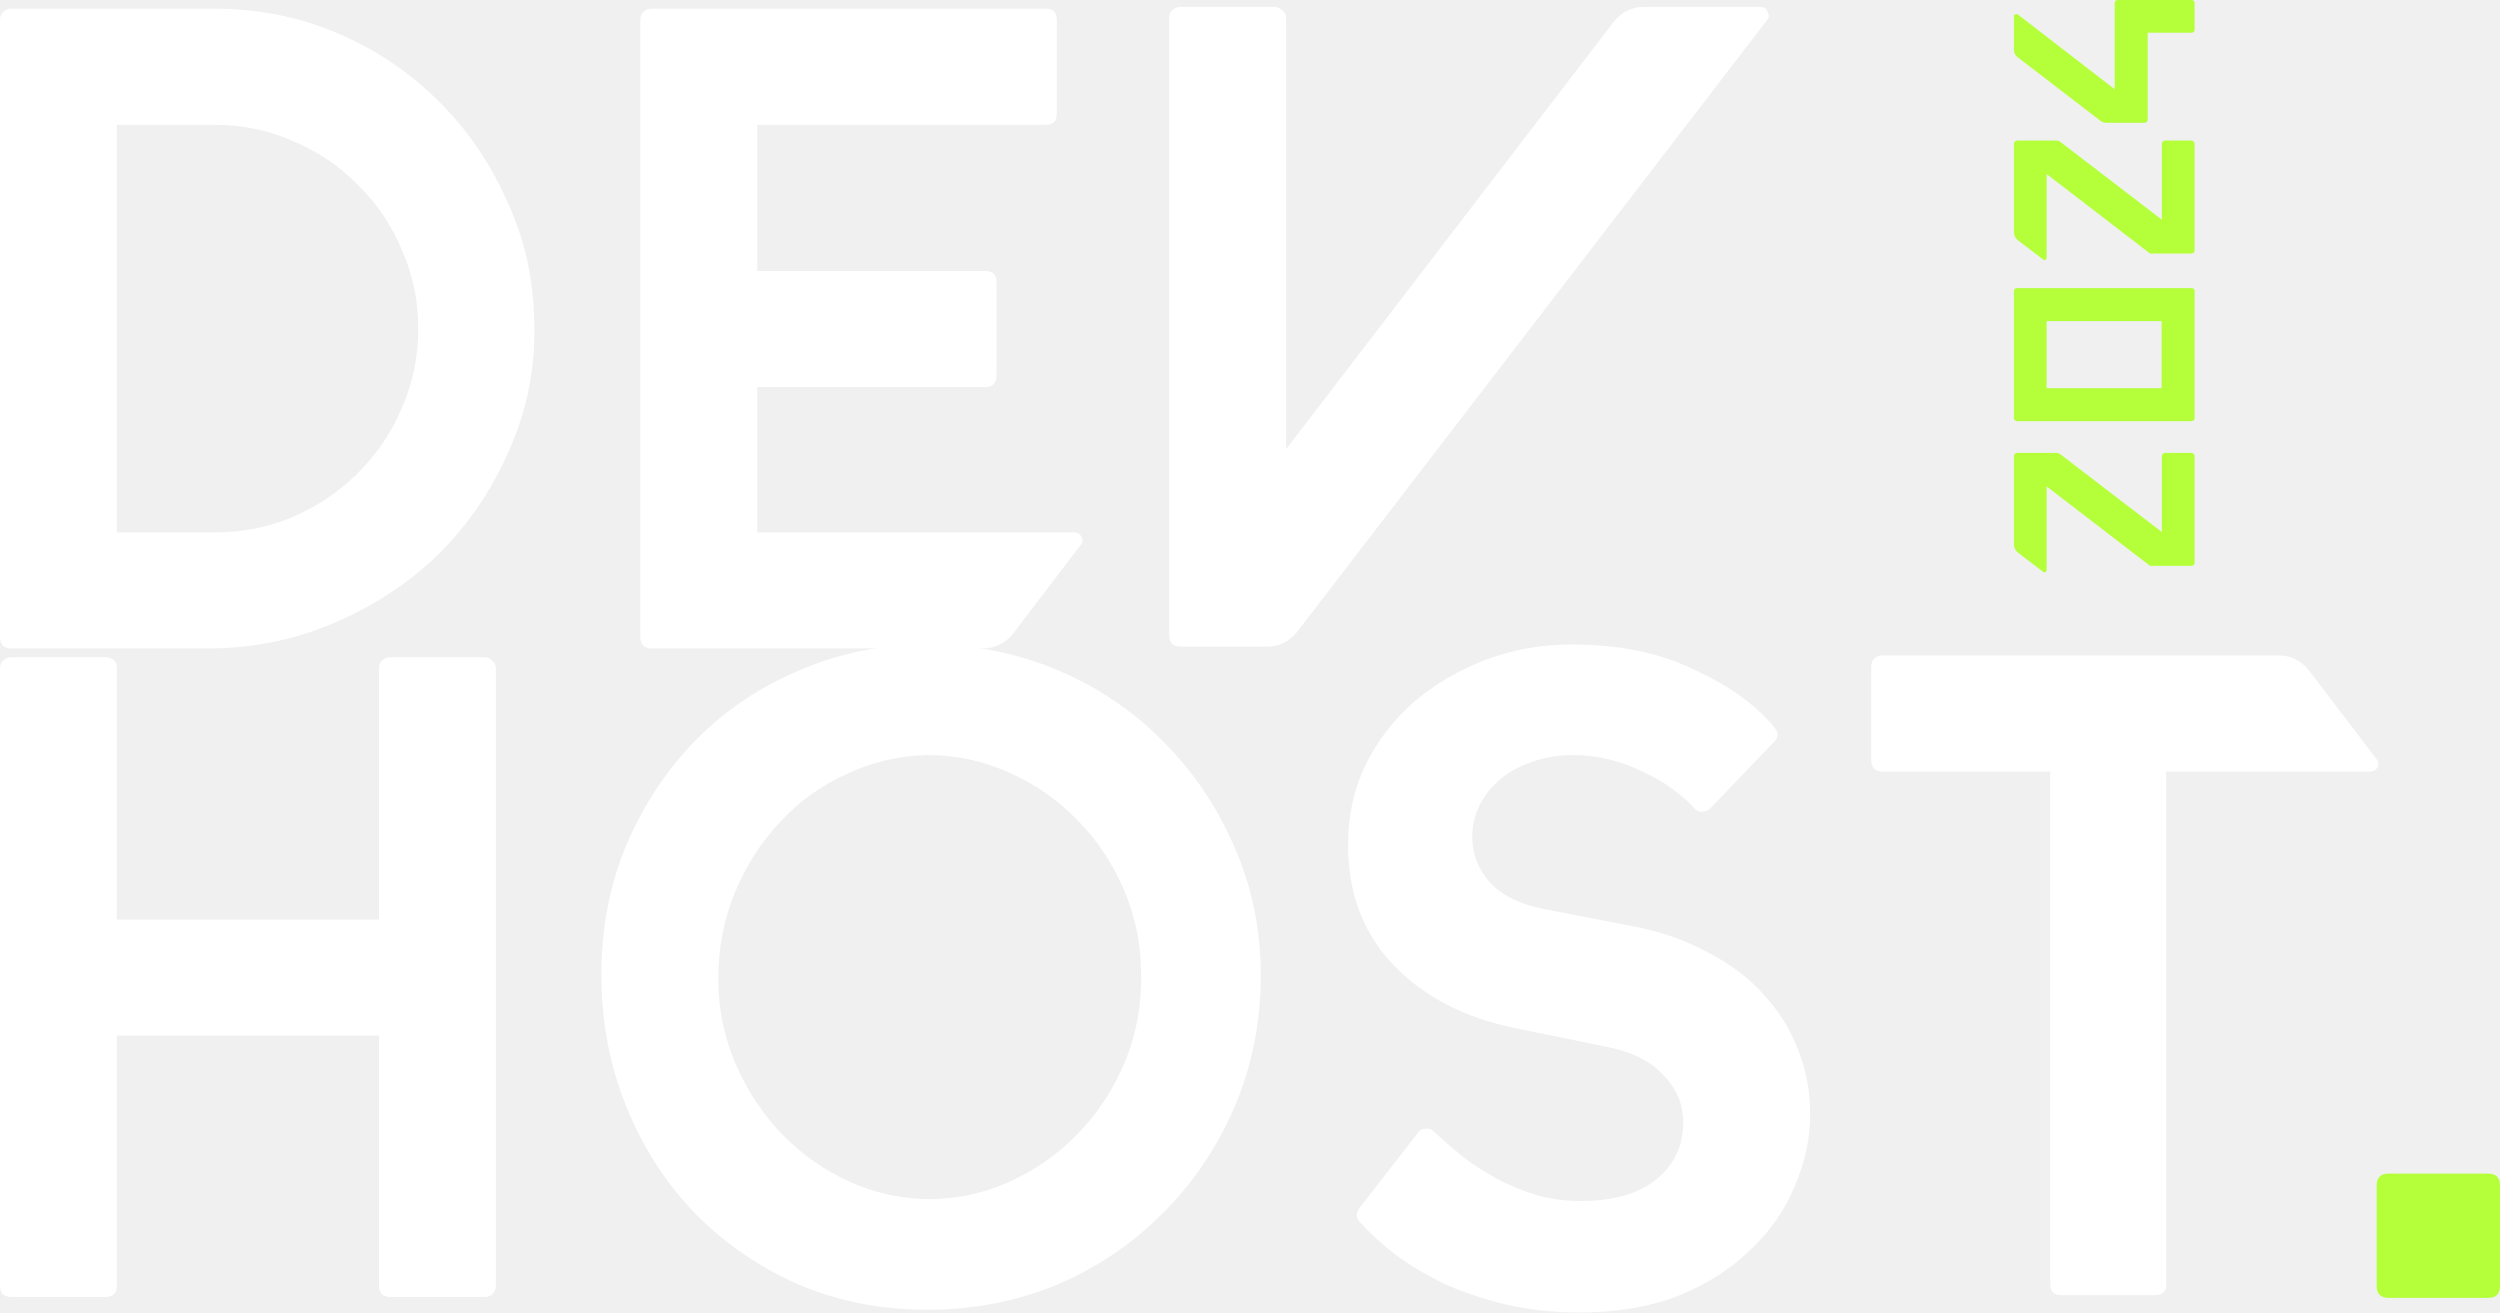
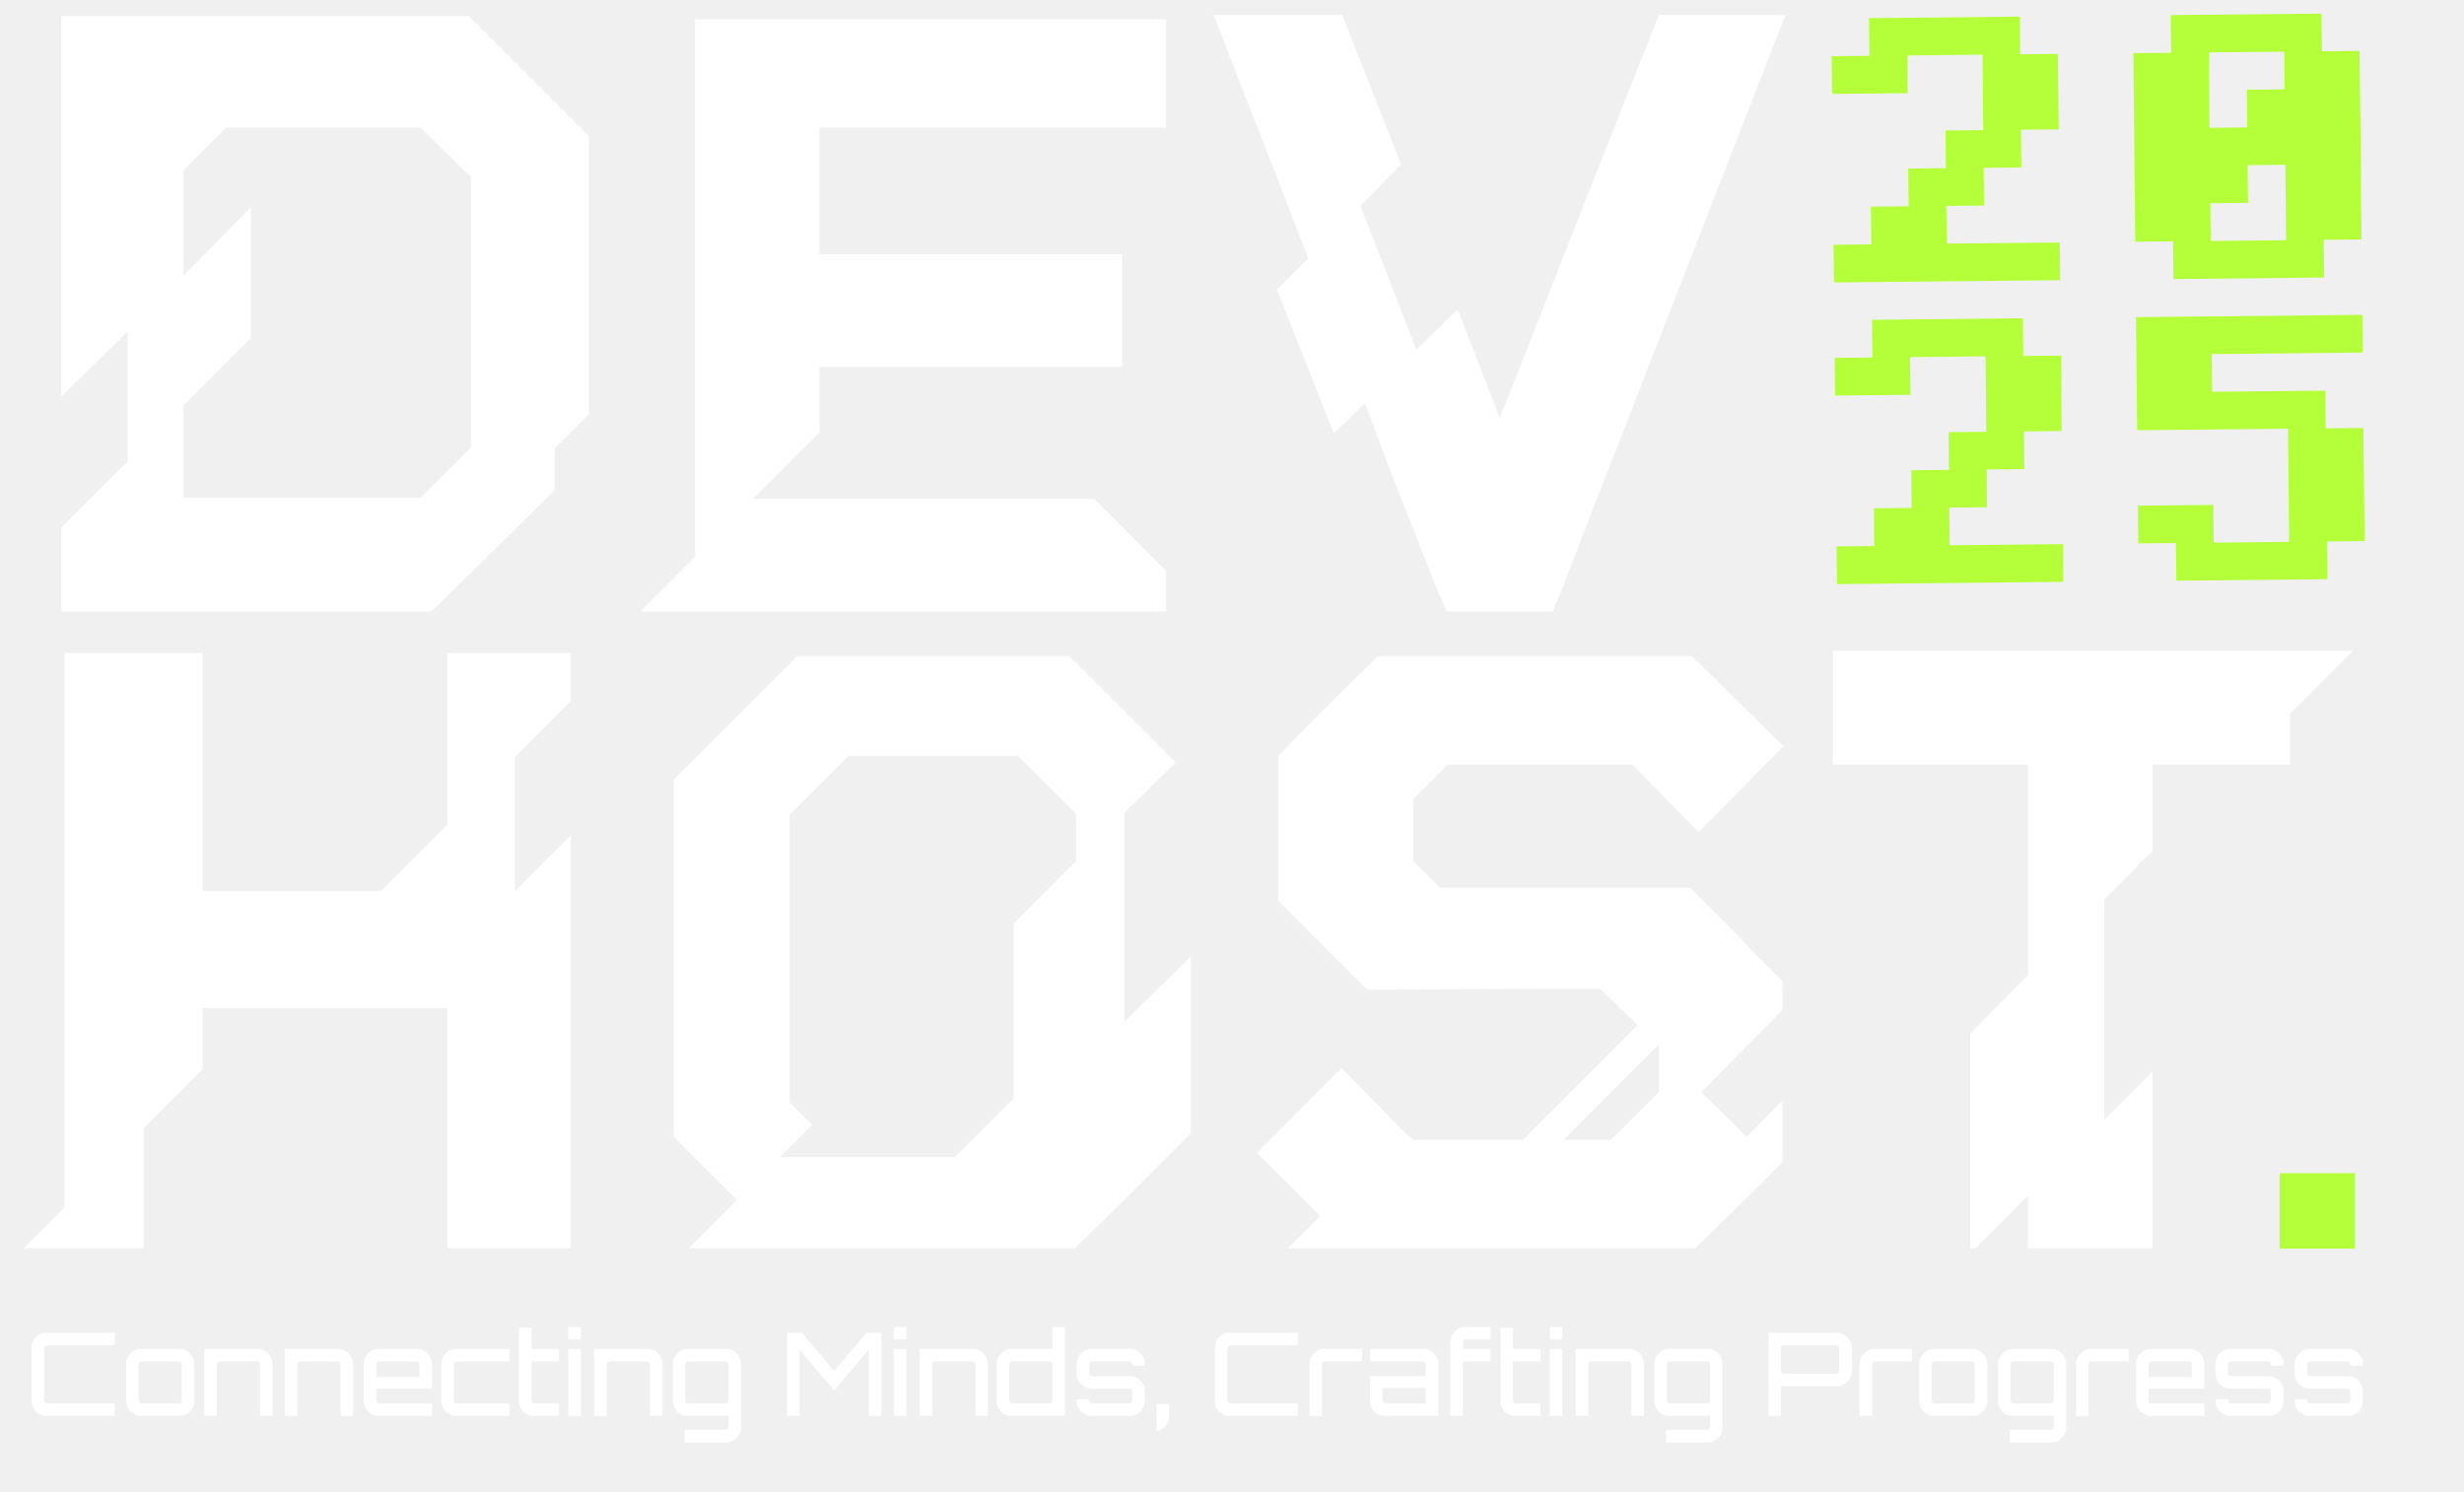
- <svg xmlns="http://www.w3.org/2000/svg" width="600" height="315" viewBox="0 0 600 315" fill="none">
-   <g clip-path="url(#clip0_160_5)">
-     <path d="M0 4.728C0 3.997 0.219 3.412 0.658 2.974C1.242 2.389 1.9 2.096 2.63 2.096H51.507C62.028 2.096 71.891 4.07 81.096 8.018C90.302 11.966 98.338 17.376 105.206 24.248C112.073 30.974 117.553 38.943 121.644 48.154C125.882 57.219 128.073 66.943 128.22 77.324C128.512 88.144 126.539 98.306 122.302 107.81C118.21 117.314 112.585 125.648 105.425 132.813C98.265 139.831 89.863 145.388 80.219 149.482C70.722 153.576 60.566 155.623 49.754 155.623H2.63C1.9 155.623 1.242 155.403 0.658 154.965C0.219 154.38 0 153.722 0 152.991V4.728ZM28.055 127.769H51.507C58.228 127.769 64.512 126.526 70.356 124.04C76.347 121.408 81.534 117.899 85.918 113.513C90.448 108.98 93.955 103.789 96.439 97.941C99.069 91.946 100.384 85.585 100.384 78.859C100.384 72.133 99.069 65.846 96.439 59.998C93.955 54.003 90.448 48.812 85.918 44.426C81.534 39.893 76.347 36.384 70.356 33.898C64.512 31.266 58.228 29.95 51.507 29.95H28.055V127.769Z" fill="white" />
-     <path d="M153.682 4.728C153.682 3.997 153.901 3.412 154.339 2.974C154.924 2.389 155.581 2.096 156.312 2.096H250.997C252.751 2.096 253.627 2.974 253.627 4.728V27.318C253.627 29.073 252.751 29.95 250.997 29.95H181.737V65.042H236.532C238.285 65.042 239.162 65.919 239.162 67.674V90.045C239.162 91.946 238.285 92.896 236.532 92.896H181.737V127.769H257.792C258.669 127.769 259.253 128.134 259.545 128.865C259.984 129.596 259.911 130.254 259.326 130.839L243.107 152.113C241.207 154.453 238.796 155.623 235.874 155.623H156.312C155.581 155.623 154.924 155.403 154.339 154.965C153.901 154.38 153.682 153.722 153.682 152.991V4.728Z" fill="white" />
-     <path d="M283.239 1.658H305.814C306.545 1.658 307.202 1.95 307.787 2.535C308.371 2.974 308.664 3.558 308.664 4.289V107.81L387.349 5.167C389.248 2.827 391.659 1.658 394.582 1.658H422.417C423.294 1.658 423.879 2.023 424.171 2.754C424.609 3.485 424.609 4.143 424.171 4.728L311.294 151.675C309.394 154.014 306.983 155.184 304.061 155.184H283.239C282.508 155.184 281.851 154.965 281.266 154.526C280.828 153.941 280.609 153.283 280.609 152.552V4.289C280.609 3.558 280.828 2.974 281.266 2.535C281.851 1.95 282.508 1.658 283.239 1.658Z" fill="white" />
-     <path d="M0 308.64V160.377C0 159.646 0.219 159.061 0.658 158.622C1.242 158.038 1.9 157.745 2.63 157.745H25.206C27.105 157.745 28.055 158.622 28.055 160.377V220.691H90.959V160.377C90.959 159.646 91.178 159.061 91.617 158.622C92.201 158.038 92.859 157.745 93.589 157.745H116.384C117.114 157.745 117.699 158.038 118.137 158.622C118.722 159.061 119.014 159.646 119.014 160.377V308.64C119.014 309.371 118.722 310.029 118.137 310.614C117.699 311.052 117.114 311.272 116.384 311.272H93.589C92.859 311.272 92.201 311.052 91.617 310.614C91.178 310.029 90.959 309.371 90.959 308.64V248.545H28.055V308.64C28.055 310.394 27.105 311.272 25.206 311.272H2.63C1.9 311.272 1.242 311.052 0.658 310.614C0.219 310.029 0 309.371 0 308.64Z" fill="white" />
-     <path d="M144.334 233.85C144.334 222.592 146.38 212.137 150.471 202.487C154.709 192.691 160.334 184.283 167.348 177.265C174.508 170.1 182.91 164.544 192.554 160.596C202.198 156.502 212.572 154.528 223.677 154.675C234.782 154.821 245.157 157.014 254.8 161.254C264.444 165.495 272.773 171.27 279.787 178.581C286.947 185.892 292.572 194.445 296.664 204.242C300.755 213.892 302.727 224.2 302.581 235.166C302.435 246.279 300.243 256.66 296.006 266.31C291.769 275.96 285.997 284.368 278.691 291.532C271.531 298.697 263.129 304.326 253.485 308.42C243.841 312.368 233.467 314.342 222.362 314.342C211.403 314.342 201.102 312.295 191.458 308.201C181.96 303.961 173.704 298.258 166.691 291.094C159.677 283.783 154.197 275.229 150.252 265.433C146.307 255.636 144.334 245.109 144.334 233.85ZM172.389 234.947C172.389 242.112 173.777 248.911 176.554 255.344C179.33 261.778 183.056 267.407 187.732 272.232C192.408 277.057 197.814 280.859 203.951 283.637C210.088 286.415 216.663 287.804 223.677 287.804C230.545 287.658 237.047 286.122 243.184 283.198C249.321 280.274 254.654 276.399 259.184 271.574C263.86 266.603 267.513 260.9 270.143 254.467C272.773 247.887 274.015 241.015 273.869 233.85C273.869 226.686 272.481 219.887 269.705 213.453C266.928 207.02 263.202 201.464 258.526 196.785C253.851 191.96 248.371 188.158 242.088 185.38C235.951 182.602 229.449 181.213 222.581 181.213C215.714 181.359 209.211 182.894 203.074 185.819C196.937 188.597 191.604 192.471 187.074 197.443C182.544 202.268 178.965 207.897 176.334 214.331C173.704 220.764 172.389 227.636 172.389 234.947Z" fill="white" />
-     <path d="M323.533 202.706C323.533 195.834 324.922 189.474 327.698 183.625C330.62 177.777 334.492 172.732 339.314 168.492C344.282 164.252 349.981 160.889 356.41 158.403C362.986 155.917 369.926 154.675 377.232 154.675C388.63 154.675 398.493 156.722 406.821 160.816C415.296 164.763 421.652 169.369 425.89 174.633C426.913 175.949 426.84 177.119 425.671 178.142L410.547 193.933C409.963 194.518 409.232 194.811 408.356 194.811C407.625 194.811 406.968 194.445 406.383 193.714C405.068 192.252 403.388 190.79 401.342 189.328C399.442 187.866 397.178 186.55 394.547 185.38C392.063 184.064 389.36 183.04 386.438 182.309C383.515 181.578 380.52 181.213 377.451 181.213C373.798 181.213 370.438 181.798 367.369 182.967C364.447 183.991 361.963 185.38 359.917 187.134C357.871 188.889 356.264 190.936 355.095 193.276C353.926 195.615 353.342 198.101 353.342 200.733C353.342 204.973 354.73 208.628 357.506 211.699C360.282 214.769 364.447 216.889 369.999 218.059L391.479 222.226C398.493 223.542 404.63 225.662 409.89 228.587C415.296 231.365 419.753 234.728 423.26 238.675C426.913 242.623 429.689 247.083 431.589 252.054C433.488 256.879 434.438 261.997 434.438 267.407C434.438 273.255 433.196 279.031 430.712 284.733C428.374 290.436 424.794 295.553 419.972 300.086C415.296 304.619 409.525 308.274 402.657 311.052C395.789 313.684 387.899 315 378.986 315C372.703 315 366.785 314.342 361.232 313.026C355.826 311.71 350.858 310.029 346.328 307.982C341.944 305.788 338.072 303.449 334.712 300.963C331.351 298.331 328.575 295.773 326.383 293.287C325.36 292.263 325.36 291.094 326.383 289.778L340.191 272.013C340.629 271.282 341.214 270.916 341.944 270.916C342.821 270.77 343.552 270.989 344.136 271.574C346.182 273.475 348.447 275.449 350.931 277.496C353.415 279.397 356.118 281.151 359.04 282.759C361.963 284.368 365.104 285.684 368.465 286.707C371.826 287.731 375.406 288.243 379.205 288.243C387.241 288.243 393.378 286.488 397.616 282.979C401.853 279.47 403.972 274.937 403.972 269.381C403.972 264.994 402.365 261.193 399.15 257.976C396.082 254.613 391.479 252.347 385.342 251.177L363.862 246.79C351.588 244.305 341.798 239.26 334.492 231.657C327.186 224.054 323.533 214.404 323.533 202.706Z" fill="white" />
-     <path d="M449.094 159.938C449.094 159.207 449.313 158.622 449.751 158.184C450.336 157.599 450.993 157.306 451.724 157.306H546.847C549.77 157.306 552.181 158.476 554.08 160.816L570.3 182.09C570.884 182.821 570.957 183.552 570.519 184.283C570.227 184.868 569.642 185.161 568.765 185.161H519.888V308.201C519.888 309.956 519.012 310.833 517.258 310.833H494.683C492.929 310.833 492.053 309.956 492.053 308.201V185.161H451.724C450.993 185.161 450.336 184.941 449.751 184.503C449.313 183.918 449.094 183.26 449.094 182.529V159.938Z" fill="white" />
-     <path d="M573.26 281.663H597.151C599.05 281.663 600 282.613 600 284.514V308.64C600 310.54 599.05 311.491 597.151 311.491H573.26C571.361 311.491 570.411 310.54 570.411 308.64V284.514C570.411 282.613 571.361 281.663 573.26 281.663Z" fill="#B4FF39" />
-     <path d="M490.329 137.228L484.328 132.647C483.668 132.11 483.339 131.429 483.339 130.604V109.432C483.339 109.226 483.421 109.061 483.586 108.937C483.751 108.772 483.937 108.689 484.143 108.689H493.484C493.856 108.689 494.206 108.813 494.536 109.061L518.849 127.694V109.432C518.849 109.226 518.932 109.061 519.096 108.937C519.22 108.772 519.385 108.689 519.591 108.689H525.902C526.108 108.689 526.293 108.772 526.458 108.937C526.623 109.061 526.706 109.226 526.706 109.432V135.061C526.706 135.267 526.623 135.453 526.458 135.618C526.293 135.742 526.108 135.804 525.902 135.804H516.003L491.195 116.737V136.794C491.195 137.001 491.113 137.166 490.948 137.29C490.742 137.413 490.535 137.393 490.329 137.228Z" fill="#B4FF39" />
-     <path d="M525.902 101.088H484.143C483.937 101.088 483.751 101.026 483.586 100.903C483.421 100.738 483.339 100.552 483.339 100.345V69.888C483.339 69.392 483.607 69.145 484.143 69.145H525.902C526.438 69.145 526.706 69.392 526.706 69.888V100.345C526.706 100.552 526.623 100.738 526.458 100.903C526.293 101.026 526.108 101.088 525.902 101.088ZM491.195 93.164H518.787V77.069L491.195 77.069V93.164Z" fill="#B4FF39" />
-     <path d="M490.329 62.264L484.328 57.683C483.668 57.146 483.339 56.465 483.339 55.64V34.468C483.339 34.262 483.421 34.097 483.586 33.973C483.751 33.808 483.937 33.725 484.143 33.725H493.484C493.856 33.725 494.206 33.849 494.536 34.097L518.849 52.73V34.468C518.849 34.262 518.932 34.097 519.096 33.973C519.22 33.808 519.385 33.725 519.591 33.725H525.902C526.108 33.725 526.293 33.808 526.458 33.973C526.623 34.097 526.706 34.262 526.706 34.468V60.097C526.706 60.303 526.623 60.489 526.458 60.654C526.293 60.778 526.108 60.84 525.902 60.84H516.003L491.195 41.773V61.83C491.195 62.037 491.113 62.202 490.948 62.326C490.742 62.449 490.535 62.429 490.329 62.264Z" fill="#B4FF39" />
-     <path d="M504.001 28.91L484.328 13.805C483.668 13.351 483.339 12.691 483.339 11.824V3.9C483.339 3.694 483.442 3.549 483.648 3.467C483.854 3.343 484.06 3.343 484.267 3.467L507.528 21.419V0.743C507.528 0.248 507.796 7.91953e-07 508.332 7.68501e-07L525.902 0C526.438 -2.34519e-08 526.706 0.248 526.706 0.743V7.119C526.706 7.614 526.438 7.862 525.902 7.862H515.446V28.724C515.446 28.931 515.364 29.116 515.199 29.282C515.034 29.405 514.848 29.467 514.642 29.467H505.548C504.929 29.467 504.414 29.281 504.001 28.91Z" fill="#B4FF39" />
-   </g>
-   <defs>
-     <clipPath id="clip0_160_5">
-       <rect width="600" height="315" fill="white" />
-     </clipPath>
-   </defs>
+ <svg xmlns="http://www.w3.org/2000/svg" width="294" height="178" viewBox="0 0 294 178" fill="none">
+   <path d="M62.08 8.063L70.272 16.255V49.407L66.176 53.503V58.495C66.176 58.495 51.2 73.343 51.456 72.959H7.296V62.975L15.232 55.039V39.551L7.296 47.359V1.919H55.936L62.08 8.063ZM56.192 53.375V21.119L50.176 15.231H27.008L21.888 20.351V32.895L29.952 24.703V40.319L21.888 48.383V59.391H50.176L56.192 53.375ZM139.125 15.231H97.781V30.335H133.877V43.775H97.781V51.583L89.845 59.519H130.549L139.125 68.095V72.959H76.405L82.933 66.431V2.303H139.125V15.231ZM197.927 1.791H213.031L186.663 69.503V69.631L185.255 72.959H172.583L171.175 69.631L166.183 56.959L162.855 48.127L159.143 51.711L152.359 34.559L156.071 30.847V30.719L144.807 1.791H160.167L167.207 19.711H167.079L162.343 24.575L168.999 41.727L173.863 36.991L173.991 37.119L178.983 49.919V49.791L190.631 20.223L197.927 1.791Z" fill="white" />
+   <path d="M68.096 83.679L61.44 90.335V106.335L68.096 99.679V148.959H53.376V120.287H24.192V127.583L17.152 134.623V148.959H2.816L7.68 144.095V77.919H24.192V106.335H45.44L53.376 98.399V77.919H68.096V83.679ZM134.148 96.991V121.951L142.084 114.143V135.263L134.148 143.199L128.26 148.959H82.18L87.94 143.199L80.388 135.647V93.023L95.108 78.303H127.62L134.148 84.831L139.524 90.207L140.292 90.975L134.148 96.991ZM120.964 110.175L128.388 102.751V97.119L121.476 90.207H101.252L94.212 97.247V131.551L96.9 134.239L94.212 136.927L93.06 138.079H113.924L120.964 131.039V110.175ZM207.294 111.583L209.086 113.503L212.67 117.087V120.543L203.07 130.271V130.399L208.446 135.647L212.67 131.295V138.719L211.646 139.743L203.07 148.191L202.302 148.959H161.342H159.934H153.662L157.502 145.119L149.95 137.567L160.062 127.455L167.614 135.135L168.638 136.031H181.694L190.142 127.583L195.39 122.335L190.91 117.983H191.038H190.142H189.886H184.766L163.134 118.111L152.51 107.487V90.207L157.246 85.343L164.414 78.303H201.918L203.07 79.455L212.798 89.055L202.686 99.295L194.75 91.231H172.734L168.638 95.327V102.751L171.838 105.951H177.982H190.142H196.798H201.022H201.534L201.662 106.079V105.951L207.294 111.583ZM197.95 130.271V124.639L197.31 125.279L190.142 132.447L186.558 136.031H192.19L197.95 130.271ZM218.697 77.663H280.777L273.225 85.215V91.231H256.841V101.599L255.177 103.135L254.921 103.519L251.081 107.359V133.599L254.921 129.759L255.177 129.503L256.841 127.839V148.959H241.993V142.687L235.721 148.959H235.081V123.359L241.993 116.319V91.231H218.697V77.663Z" fill="white" />
+   <path d="M223.276 29.162L223.231 24.662L227.731 24.617L227.685 20.117L232.185 20.072L232.14 15.572L236.64 15.527L236.549 6.527L227.55 6.618L227.595 11.118L218.595 11.208L218.55 6.708L223.05 6.663L223.005 2.163L241.004 1.982L241.049 6.482L245.549 6.437L245.639 15.437L241.139 15.482L241.185 19.982L236.685 20.027L236.73 24.526L232.23 24.572L232.276 29.072L245.775 28.936L245.82 33.436L218.821 33.707L218.776 29.207L223.276 29.162ZM277.047 6.12L281.547 6.075L281.773 28.574L277.273 28.619L277.319 33.119L259.319 33.3L259.274 28.8L254.774 28.845L254.548 6.346L259.048 6.301L259.003 1.801L277.002 1.621L277.047 6.12ZM263.548 6.256L263.638 15.256L268.138 15.21L268.093 10.711L272.593 10.665L272.547 6.166L263.548 6.256ZM272.774 28.664L272.683 19.665L268.183 19.71L268.228 24.21L263.729 24.255L263.774 28.755L272.774 28.664ZM223.638 65.16L223.593 60.66L228.092 60.615L228.047 56.115L232.547 56.07L232.502 51.57L237.002 51.525L236.911 42.526L227.911 42.616L227.957 47.116L218.957 47.206L218.912 42.707L223.412 42.661L223.366 38.162L241.366 37.981L241.411 42.48L245.911 42.435L246.001 51.435L241.501 51.48L241.547 55.98L237.047 56.025L237.092 60.525L232.592 60.57L232.637 65.07L246.137 64.934L246.182 69.434L219.183 69.705L219.138 65.206L223.638 65.16ZM277.454 46.618L277.499 51.118L281.999 51.073L282.135 64.572L277.635 64.617L277.68 69.117L259.681 69.298L259.636 64.798L255.136 64.844L255.091 60.344L264.091 60.253L264.136 64.753L273.135 64.663L273 51.163L255.001 51.344L254.865 37.845L281.864 37.574L281.909 42.073L263.91 42.254L263.955 46.754L277.454 46.618Z" fill="#B4FF39" />
+   <path d="M5.567 168.975C5.236 168.975 4.932 168.896 4.656 168.74C4.389 168.574 4.173 168.358 4.007 168.091C3.851 167.815 3.773 167.512 3.773 167.181V160.833C3.773 160.501 3.851 160.202 4.007 159.936C4.173 159.66 4.389 159.443 4.656 159.287C4.932 159.121 5.236 159.039 5.567 159.039H13.681V160.529H5.774C5.627 160.529 5.502 160.58 5.401 160.681C5.309 160.773 5.263 160.892 5.263 161.04V166.974C5.263 167.121 5.309 167.245 5.401 167.346C5.502 167.438 5.627 167.484 5.774 167.484H13.681V168.975H5.567ZM16.845 168.975C16.514 168.975 16.215 168.892 15.948 168.726C15.681 168.561 15.465 168.344 15.3 168.078C15.134 167.811 15.051 167.512 15.051 167.181V162.765C15.051 162.433 15.134 162.134 15.3 161.868C15.465 161.601 15.681 161.385 15.948 161.219C16.215 161.053 16.514 160.971 16.845 160.971H21.399C21.73 160.971 22.029 161.053 22.296 161.219C22.572 161.375 22.788 161.592 22.945 161.868C23.11 162.144 23.193 162.443 23.193 162.765V167.181C23.193 167.512 23.11 167.811 22.945 168.078C22.788 168.344 22.572 168.561 22.296 168.726C22.029 168.892 21.73 168.975 21.399 168.975H16.845ZM16.887 167.484H21.358C21.45 167.484 21.528 167.452 21.592 167.388C21.657 167.314 21.689 167.231 21.689 167.139V162.806C21.689 162.714 21.657 162.636 21.592 162.571C21.528 162.498 21.45 162.461 21.358 162.461H16.887C16.794 162.461 16.712 162.498 16.638 162.571C16.574 162.636 16.541 162.714 16.541 162.806V167.139C16.541 167.231 16.574 167.314 16.638 167.388C16.712 167.452 16.794 167.484 16.887 167.484ZM24.378 168.975V160.971H30.726C31.057 160.971 31.356 161.053 31.623 161.219C31.899 161.385 32.115 161.601 32.271 161.868C32.437 162.134 32.52 162.433 32.52 162.765V168.975H31.029V162.806C31.029 162.714 30.993 162.636 30.919 162.571C30.855 162.498 30.776 162.461 30.684 162.461H26.213C26.121 162.461 26.038 162.498 25.965 162.571C25.9 162.636 25.868 162.714 25.868 162.806V168.975H24.378ZM33.987 168.975V160.971H40.335C40.666 160.971 40.965 161.053 41.232 161.219C41.508 161.385 41.724 161.601 41.88 161.868C42.046 162.134 42.129 162.433 42.129 162.765V168.975H40.638V162.806C40.638 162.714 40.601 162.636 40.528 162.571C40.463 162.498 40.385 162.461 40.293 162.461H35.822C35.73 162.461 35.647 162.498 35.574 162.571C35.509 162.636 35.477 162.714 35.477 162.806V168.975H33.987ZM45.2 168.975C44.869 168.975 44.57 168.892 44.303 168.726C44.036 168.561 43.82 168.344 43.654 168.078C43.489 167.811 43.406 167.512 43.406 167.181V162.765C43.406 162.433 43.489 162.134 43.654 161.868C43.82 161.601 44.036 161.385 44.303 161.219C44.57 161.053 44.869 160.971 45.2 160.971H49.754C50.085 160.971 50.384 161.053 50.651 161.219C50.927 161.375 51.143 161.592 51.299 161.868C51.465 162.144 51.548 162.443 51.548 162.765V165.718H44.896V167.139C44.896 167.231 44.928 167.314 44.993 167.388C45.066 167.452 45.149 167.484 45.241 167.484H51.548V168.975H45.2ZM44.896 164.324H50.044V162.806C50.044 162.714 50.011 162.636 49.947 162.571C49.883 162.498 49.804 162.461 49.712 162.461H45.241C45.149 162.461 45.066 162.498 44.993 162.571C44.928 162.636 44.896 162.714 44.896 162.806V164.324ZM54.458 168.975C54.127 168.975 53.828 168.892 53.561 168.726C53.294 168.561 53.078 168.344 52.913 168.078C52.747 167.811 52.664 167.512 52.664 167.181V162.765C52.664 162.433 52.747 162.134 52.913 161.868C53.078 161.601 53.294 161.385 53.561 161.219C53.828 161.053 54.127 160.971 54.458 160.971H60.779V162.461H54.5C54.408 162.461 54.325 162.498 54.251 162.571C54.187 162.636 54.155 162.714 54.155 162.806V167.139C54.155 167.231 54.187 167.314 54.251 167.388C54.325 167.452 54.408 167.484 54.5 167.484H60.806V168.975H54.458ZM63.717 168.975C63.386 168.975 63.082 168.892 62.806 168.726C62.54 168.561 62.323 168.344 62.158 168.078C62.001 167.811 61.923 167.512 61.923 167.181V158.445H63.414V160.971H66.698V162.461H63.414V167.139C63.414 167.231 63.446 167.314 63.51 167.388C63.584 167.452 63.667 167.484 63.759 167.484H66.698V168.975H63.717ZM67.812 168.975V160.971H69.302V168.975H67.812ZM67.812 159.839V158.349H69.302V159.839H67.812ZM70.899 168.975V160.971H77.247C77.578 160.971 77.877 161.053 78.144 161.219C78.42 161.385 78.636 161.601 78.793 161.868C78.958 162.134 79.041 162.433 79.041 162.765V168.975H77.55V162.806C77.55 162.714 77.514 162.636 77.44 162.571C77.376 162.498 77.297 162.461 77.206 162.461H72.734C72.642 162.461 72.559 162.498 72.486 162.571C72.421 162.636 72.389 162.714 72.389 162.806V168.975H70.899ZM81.682 172.135V170.631H86.581C86.673 170.631 86.751 170.594 86.816 170.52C86.889 170.456 86.926 170.378 86.926 170.286V168.975H82.068C81.746 168.975 81.447 168.896 81.171 168.74C80.895 168.574 80.675 168.354 80.509 168.078C80.353 167.802 80.274 167.503 80.274 167.181V162.765C80.274 162.433 80.357 162.134 80.523 161.868C80.688 161.601 80.905 161.385 81.171 161.219C81.447 161.053 81.746 160.971 82.068 160.971H86.622C86.954 160.971 87.253 161.053 87.519 161.219C87.795 161.385 88.012 161.601 88.168 161.868C88.334 162.134 88.416 162.433 88.416 162.765V170.341C88.416 170.672 88.334 170.971 88.168 171.238C88.012 171.514 87.795 171.73 87.519 171.886C87.253 172.052 86.954 172.135 86.622 172.135H81.682ZM82.11 167.484H86.581C86.673 167.484 86.751 167.452 86.816 167.388C86.889 167.314 86.926 167.231 86.926 167.139V162.806C86.926 162.714 86.889 162.636 86.816 162.571C86.751 162.498 86.673 162.461 86.581 162.461H82.11C82.018 162.461 81.935 162.498 81.861 162.571C81.797 162.636 81.765 162.714 81.765 162.806V167.139C81.765 167.231 81.797 167.314 81.861 167.388C81.935 167.452 82.018 167.484 82.11 167.484ZM93.904 168.975V159.039H95.684L99.534 163.62L103.371 159.039H105.165V168.975H103.661V161.04L99.534 165.952L95.394 161.04V168.975H93.904ZM106.652 168.975V160.971H108.142V168.975H106.652ZM106.652 159.839V158.349H108.142V159.839H106.652ZM109.738 168.975V160.971H116.086C116.418 160.971 116.717 161.053 116.983 161.219C117.259 161.385 117.476 161.601 117.632 161.868C117.798 162.134 117.88 162.433 117.88 162.765V168.975H116.39V162.806C116.39 162.714 116.353 162.636 116.28 162.571C116.215 162.498 116.137 162.461 116.045 162.461H111.574C111.482 162.461 111.399 162.498 111.325 162.571C111.261 162.636 111.229 162.714 111.229 162.806V168.975H109.738ZM120.713 168.975C120.382 168.975 120.079 168.896 119.803 168.74C119.536 168.574 119.32 168.354 119.154 168.078C118.998 167.802 118.919 167.503 118.919 167.181V162.765C118.919 162.433 118.998 162.134 119.154 161.868C119.32 161.601 119.536 161.385 119.803 161.219C120.079 161.053 120.382 160.971 120.713 160.971H125.571V158.349H127.061V168.975H120.713ZM120.769 167.484H125.24C125.332 167.484 125.41 167.452 125.474 167.388C125.539 167.314 125.571 167.231 125.571 167.139V162.806C125.571 162.714 125.539 162.636 125.474 162.571C125.41 162.498 125.332 162.461 125.24 162.461H120.769C120.677 162.461 120.594 162.498 120.52 162.571C120.456 162.636 120.424 162.714 120.424 162.806V167.139C120.424 167.231 120.456 167.314 120.52 167.388C120.594 167.452 120.677 167.484 120.769 167.484ZM130.263 168.975C129.932 168.975 129.633 168.892 129.366 168.726C129.099 168.561 128.883 168.344 128.717 168.078C128.552 167.811 128.469 167.512 128.469 167.181V166.974H129.959V167.139C129.959 167.231 129.991 167.314 130.056 167.388C130.129 167.452 130.212 167.484 130.304 167.484H134.775C134.867 167.484 134.946 167.452 135.01 167.388C135.074 167.314 135.107 167.231 135.107 167.139V166.063C135.107 165.971 135.074 165.893 135.01 165.828C134.946 165.755 134.867 165.718 134.775 165.718H130.263C129.932 165.718 129.633 165.64 129.366 165.483C129.099 165.318 128.883 165.101 128.717 164.835C128.552 164.559 128.469 164.255 128.469 163.924V162.765C128.469 162.433 128.552 162.134 128.717 161.868C128.883 161.601 129.099 161.385 129.366 161.219C129.633 161.053 129.932 160.971 130.263 160.971H134.817C135.148 160.971 135.447 161.053 135.714 161.219C135.99 161.385 136.206 161.601 136.362 161.868C136.528 162.134 136.611 162.433 136.611 162.765V162.972H135.107V162.806C135.107 162.714 135.074 162.636 135.01 162.571C134.946 162.498 134.867 162.461 134.775 162.461H130.304C130.212 162.461 130.129 162.498 130.056 162.571C129.991 162.636 129.959 162.714 129.959 162.806V163.882C129.959 163.974 129.991 164.057 130.056 164.131C130.129 164.195 130.212 164.227 130.304 164.227H134.817C135.148 164.227 135.447 164.31 135.714 164.476C135.99 164.632 136.206 164.848 136.362 165.124C136.528 165.391 136.611 165.69 136.611 166.021V167.181C136.611 167.512 136.528 167.811 136.362 168.078C136.206 168.344 135.99 168.561 135.714 168.726C135.447 168.892 135.148 168.975 134.817 168.975H130.263ZM138.012 170.796V167.539H139.503V169.03C139.503 169.315 139.438 169.573 139.309 169.803C139.181 170.042 139.001 170.249 138.771 170.424C138.55 170.598 138.297 170.723 138.012 170.796ZM146.747 168.975C146.416 168.975 146.112 168.896 145.836 168.74C145.57 168.574 145.353 168.358 145.188 168.091C145.031 167.815 144.953 167.512 144.953 167.181V160.833C144.953 160.501 145.031 160.202 145.188 159.936C145.353 159.66 145.57 159.443 145.836 159.287C146.112 159.121 146.416 159.039 146.747 159.039H154.862V160.529H146.954C146.807 160.529 146.683 160.58 146.582 160.681C146.49 160.773 146.444 160.892 146.444 161.04V166.974C146.444 167.121 146.49 167.245 146.582 167.346C146.683 167.438 146.807 167.484 146.954 167.484H154.862V168.975H146.747ZM156.245 168.975V162.765C156.245 162.433 156.328 162.134 156.494 161.868C156.659 161.601 156.876 161.385 157.142 161.219C157.418 161.053 157.717 160.971 158.039 160.971H162.511V162.461H158.081C157.989 162.461 157.906 162.498 157.832 162.571C157.768 162.636 157.736 162.714 157.736 162.806V168.975H156.245ZM165.263 168.975C164.932 168.975 164.628 168.892 164.352 168.726C164.085 168.561 163.869 168.344 163.703 168.078C163.547 167.811 163.469 167.512 163.469 167.181V164.227H170.107V162.806C170.107 162.714 170.074 162.636 170.01 162.571C169.946 162.498 169.867 162.461 169.775 162.461H163.469V160.971H169.817C170.148 160.971 170.447 161.053 170.714 161.219C170.99 161.375 171.206 161.592 171.362 161.868C171.528 162.144 171.611 162.443 171.611 162.765V168.975H165.263ZM165.304 167.484H170.107V165.621H164.959V167.139C164.959 167.231 164.991 167.314 165.056 167.388C165.129 167.452 165.212 167.484 165.304 167.484ZM173.064 168.975V160.143C173.064 159.811 173.143 159.512 173.299 159.246C173.465 158.97 173.681 158.753 173.948 158.597C174.224 158.431 174.527 158.349 174.858 158.349H177.839V159.839H174.9C174.808 159.839 174.725 159.876 174.651 159.949C174.587 160.014 174.555 160.092 174.555 160.184V160.971H177.839V162.461H174.555V168.975H173.064ZM180.829 168.975C180.497 168.975 180.194 168.892 179.918 168.726C179.651 168.561 179.435 168.344 179.269 168.078C179.113 167.811 179.035 167.512 179.035 167.181V158.445H180.525V160.971H183.809V162.461H180.525V167.139C180.525 167.231 180.557 167.314 180.622 167.388C180.695 167.452 180.778 167.484 180.87 167.484H183.809V168.975H180.829ZM184.923 168.975V160.971H186.414V168.975H184.923ZM184.923 159.839V158.349H186.414V159.839H184.923ZM188.01 168.975V160.971H194.358C194.689 160.971 194.988 161.053 195.255 161.219C195.531 161.385 195.747 161.601 195.904 161.868C196.069 162.134 196.152 162.433 196.152 162.765V168.975H194.662V162.806C194.662 162.714 194.625 162.636 194.551 162.571C194.487 162.498 194.409 162.461 194.317 162.461H189.846C189.754 162.461 189.671 162.498 189.597 162.571C189.533 162.636 189.501 162.714 189.501 162.806V168.975H188.01ZM198.793 172.135V170.631H203.692C203.784 170.631 203.863 170.594 203.927 170.52C204.001 170.456 204.037 170.378 204.037 170.286V168.975H199.18C198.858 168.975 198.559 168.896 198.283 168.74C198.007 168.574 197.786 168.354 197.62 168.078C197.464 167.802 197.386 167.503 197.386 167.181V162.765C197.386 162.433 197.469 162.134 197.634 161.868C197.8 161.601 198.016 161.385 198.283 161.219C198.559 161.053 198.858 160.971 199.18 160.971H203.734C204.065 160.971 204.364 161.053 204.631 161.219C204.907 161.385 205.123 161.601 205.279 161.868C205.445 162.134 205.528 162.433 205.528 162.765V170.341C205.528 170.672 205.445 170.971 205.279 171.238C205.123 171.514 204.907 171.73 204.631 171.886C204.364 172.052 204.065 172.135 203.734 172.135H198.793ZM199.221 167.484H203.692C203.784 167.484 203.863 167.452 203.927 167.388C204.001 167.314 204.037 167.231 204.037 167.139V162.806C204.037 162.714 204.001 162.636 203.927 162.571C203.863 162.498 203.784 162.461 203.692 162.461H199.221C199.129 162.461 199.046 162.498 198.973 162.571C198.908 162.636 198.876 162.714 198.876 162.806V167.139C198.876 167.231 198.908 167.314 198.973 167.388C199.046 167.452 199.129 167.484 199.221 167.484ZM211.015 168.975V159.052H219.144C219.475 159.052 219.778 159.135 220.054 159.301C220.33 159.466 220.547 159.687 220.703 159.963C220.869 160.23 220.951 160.524 220.951 160.846V163.634C220.951 163.965 220.869 164.269 220.703 164.545C220.547 164.812 220.33 165.028 220.054 165.193C219.778 165.35 219.475 165.428 219.144 165.428L212.506 165.442V168.975H211.015ZM212.851 163.924H219.116C219.208 163.924 219.286 163.892 219.351 163.827C219.415 163.763 219.447 163.685 219.447 163.593V160.888C219.447 160.796 219.415 160.718 219.351 160.653C219.286 160.58 219.208 160.543 219.116 160.543H212.851C212.759 160.543 212.676 160.58 212.602 160.653C212.538 160.718 212.506 160.796 212.506 160.888V163.593C212.506 163.685 212.538 163.763 212.602 163.827C212.676 163.892 212.759 163.924 212.851 163.924ZM221.876 168.975V162.765C221.876 162.433 221.959 162.134 222.125 161.868C222.29 161.601 222.506 161.385 222.773 161.219C223.049 161.053 223.348 160.971 223.67 160.971H228.141V162.461H223.712C223.62 162.461 223.537 162.498 223.463 162.571C223.399 162.636 223.367 162.714 223.367 162.806V168.975H221.876ZM230.772 168.975C230.441 168.975 230.142 168.892 229.875 168.726C229.608 168.561 229.392 168.344 229.226 168.078C229.061 167.811 228.978 167.512 228.978 167.181V162.765C228.978 162.433 229.061 162.134 229.226 161.868C229.392 161.601 229.608 161.385 229.875 161.219C230.142 161.053 230.441 160.971 230.772 160.971H235.326C235.657 160.971 235.956 161.053 236.223 161.219C236.499 161.375 236.715 161.592 236.872 161.868C237.037 162.144 237.12 162.443 237.12 162.765V167.181C237.12 167.512 237.037 167.811 236.872 168.078C236.715 168.344 236.499 168.561 236.223 168.726C235.956 168.892 235.657 168.975 235.326 168.975H230.772ZM230.813 167.484H235.285C235.377 167.484 235.455 167.452 235.519 167.388C235.584 167.314 235.616 167.231 235.616 167.139V162.806C235.616 162.714 235.584 162.636 235.519 162.571C235.455 162.498 235.377 162.461 235.285 162.461H230.813C230.721 162.461 230.639 162.498 230.565 162.571C230.501 162.636 230.468 162.714 230.468 162.806V167.139C230.468 167.231 230.501 167.314 230.565 167.388C230.639 167.452 230.721 167.484 230.813 167.484ZM239.803 172.135V170.631H244.702C244.794 170.631 244.872 170.594 244.936 170.52C245.01 170.456 245.047 170.378 245.047 170.286V168.975H240.189C239.867 168.975 239.568 168.896 239.292 168.74C239.016 168.574 238.795 168.354 238.63 168.078C238.473 167.802 238.395 167.503 238.395 167.181V162.765C238.395 162.433 238.478 162.134 238.643 161.868C238.809 161.601 239.025 161.385 239.292 161.219C239.568 161.053 239.867 160.971 240.189 160.971H244.743C245.074 160.971 245.373 161.053 245.64 161.219C245.916 161.385 246.132 161.601 246.289 161.868C246.454 162.134 246.537 162.433 246.537 162.765V170.341C246.537 170.672 246.454 170.971 246.289 171.238C246.132 171.514 245.916 171.73 245.64 171.886C245.373 172.052 245.074 172.135 244.743 172.135H239.803ZM240.23 167.484H244.702C244.794 167.484 244.872 167.452 244.936 167.388C245.01 167.314 245.047 167.231 245.047 167.139V162.806C245.047 162.714 245.01 162.636 244.936 162.571C244.872 162.498 244.794 162.461 244.702 162.461H240.23C240.138 162.461 240.056 162.498 239.982 162.571C239.918 162.636 239.885 162.714 239.885 162.806V167.139C239.885 167.231 239.918 167.314 239.982 167.388C240.056 167.452 240.138 167.484 240.23 167.484ZM247.711 168.975V162.765C247.711 162.433 247.794 162.134 247.959 161.868C248.125 161.601 248.341 161.385 248.608 161.219C248.884 161.053 249.183 160.971 249.505 160.971H253.976V162.461H249.546C249.454 162.461 249.371 162.498 249.298 162.571C249.233 162.636 249.201 162.714 249.201 162.806V168.975H247.711ZM256.674 168.975C256.343 168.975 256.044 168.892 255.777 168.726C255.51 168.561 255.294 168.344 255.128 168.078C254.963 167.811 254.88 167.512 254.88 167.181V162.765C254.88 162.433 254.963 162.134 255.128 161.868C255.294 161.601 255.51 161.385 255.777 161.219C256.044 161.053 256.343 160.971 256.674 160.971H261.228C261.559 160.971 261.858 161.053 262.125 161.219C262.401 161.375 262.617 161.592 262.774 161.868C262.939 162.144 263.022 162.443 263.022 162.765V165.718H256.37V167.139C256.37 167.231 256.403 167.314 256.467 167.388C256.541 167.452 256.623 167.484 256.715 167.484H263.022V168.975H256.674ZM256.37 164.324H261.518V162.806C261.518 162.714 261.486 162.636 261.421 162.571C261.357 162.498 261.279 162.461 261.187 162.461H256.715C256.623 162.461 256.541 162.498 256.467 162.571C256.403 162.636 256.37 162.714 256.37 162.806V164.324ZM266.134 168.975C265.802 168.975 265.503 168.892 265.237 168.726C264.97 168.561 264.754 168.344 264.588 168.078C264.422 167.811 264.34 167.512 264.34 167.181V166.974H265.83V167.139C265.83 167.231 265.862 167.314 265.927 167.388C266 167.452 266.083 167.484 266.175 167.484H270.646C270.738 167.484 270.816 167.452 270.881 167.388C270.945 167.314 270.977 167.231 270.977 167.139V166.063C270.977 165.971 270.945 165.893 270.881 165.828C270.816 165.755 270.738 165.718 270.646 165.718H266.134C265.802 165.718 265.503 165.64 265.237 165.483C264.97 165.318 264.754 165.101 264.588 164.835C264.422 164.559 264.34 164.255 264.34 163.924V162.765C264.34 162.433 264.422 162.134 264.588 161.868C264.754 161.601 264.97 161.385 265.237 161.219C265.503 161.053 265.802 160.971 266.134 160.971H270.688C271.019 160.971 271.318 161.053 271.585 161.219C271.861 161.385 272.077 161.601 272.233 161.868C272.399 162.134 272.482 162.433 272.482 162.765V162.972H270.977V162.806C270.977 162.714 270.945 162.636 270.881 162.571C270.816 162.498 270.738 162.461 270.646 162.461H266.175C266.083 162.461 266 162.498 265.927 162.571C265.862 162.636 265.83 162.714 265.83 162.806V163.882C265.83 163.974 265.862 164.057 265.927 164.131C266 164.195 266.083 164.227 266.175 164.227H270.688C271.019 164.227 271.318 164.31 271.585 164.476C271.861 164.632 272.077 164.848 272.233 165.124C272.399 165.391 272.482 165.69 272.482 166.021V167.181C272.482 167.512 272.399 167.811 272.233 168.078C272.077 168.344 271.861 168.561 271.585 168.726C271.318 168.892 271.019 168.975 270.688 168.975H266.134ZM275.594 168.975C275.263 168.975 274.964 168.892 274.697 168.726C274.43 168.561 274.214 168.344 274.048 168.078C273.883 167.811 273.8 167.512 273.8 167.181V166.974H275.29V167.139C275.29 167.231 275.323 167.314 275.387 167.388C275.461 167.452 275.543 167.484 275.635 167.484H280.107C280.199 167.484 280.277 167.452 280.341 167.388C280.406 167.314 280.438 167.231 280.438 167.139V166.063C280.438 165.971 280.406 165.893 280.341 165.828C280.277 165.755 280.199 165.718 280.107 165.718H275.594C275.263 165.718 274.964 165.64 274.697 165.483C274.43 165.318 274.214 165.101 274.048 164.835C273.883 164.559 273.8 164.255 273.8 163.924V162.765C273.8 162.433 273.883 162.134 274.048 161.868C274.214 161.601 274.43 161.385 274.697 161.219C274.964 161.053 275.263 160.971 275.594 160.971H280.148C280.479 160.971 280.778 161.053 281.045 161.219C281.321 161.385 281.537 161.601 281.694 161.868C281.859 162.134 281.942 162.433 281.942 162.765V162.972H280.438V162.806C280.438 162.714 280.406 162.636 280.341 162.571C280.277 162.498 280.199 162.461 280.107 162.461H275.635C275.543 162.461 275.461 162.498 275.387 162.571C275.323 162.636 275.29 162.714 275.29 162.806V163.882C275.29 163.974 275.323 164.057 275.387 164.131C275.461 164.195 275.543 164.227 275.635 164.227H280.148C280.479 164.227 280.778 164.31 281.045 164.476C281.321 164.632 281.537 164.848 281.694 165.124C281.859 165.391 281.942 165.69 281.942 166.021V167.181C281.942 167.512 281.859 167.811 281.694 168.078C281.537 168.344 281.321 168.561 281.045 168.726C280.778 168.892 280.479 168.975 280.148 168.975H275.594Z" fill="white" />
+   <rect x="272" y="140" width="9" height="9" fill="#B4FF39" />
</svg>
